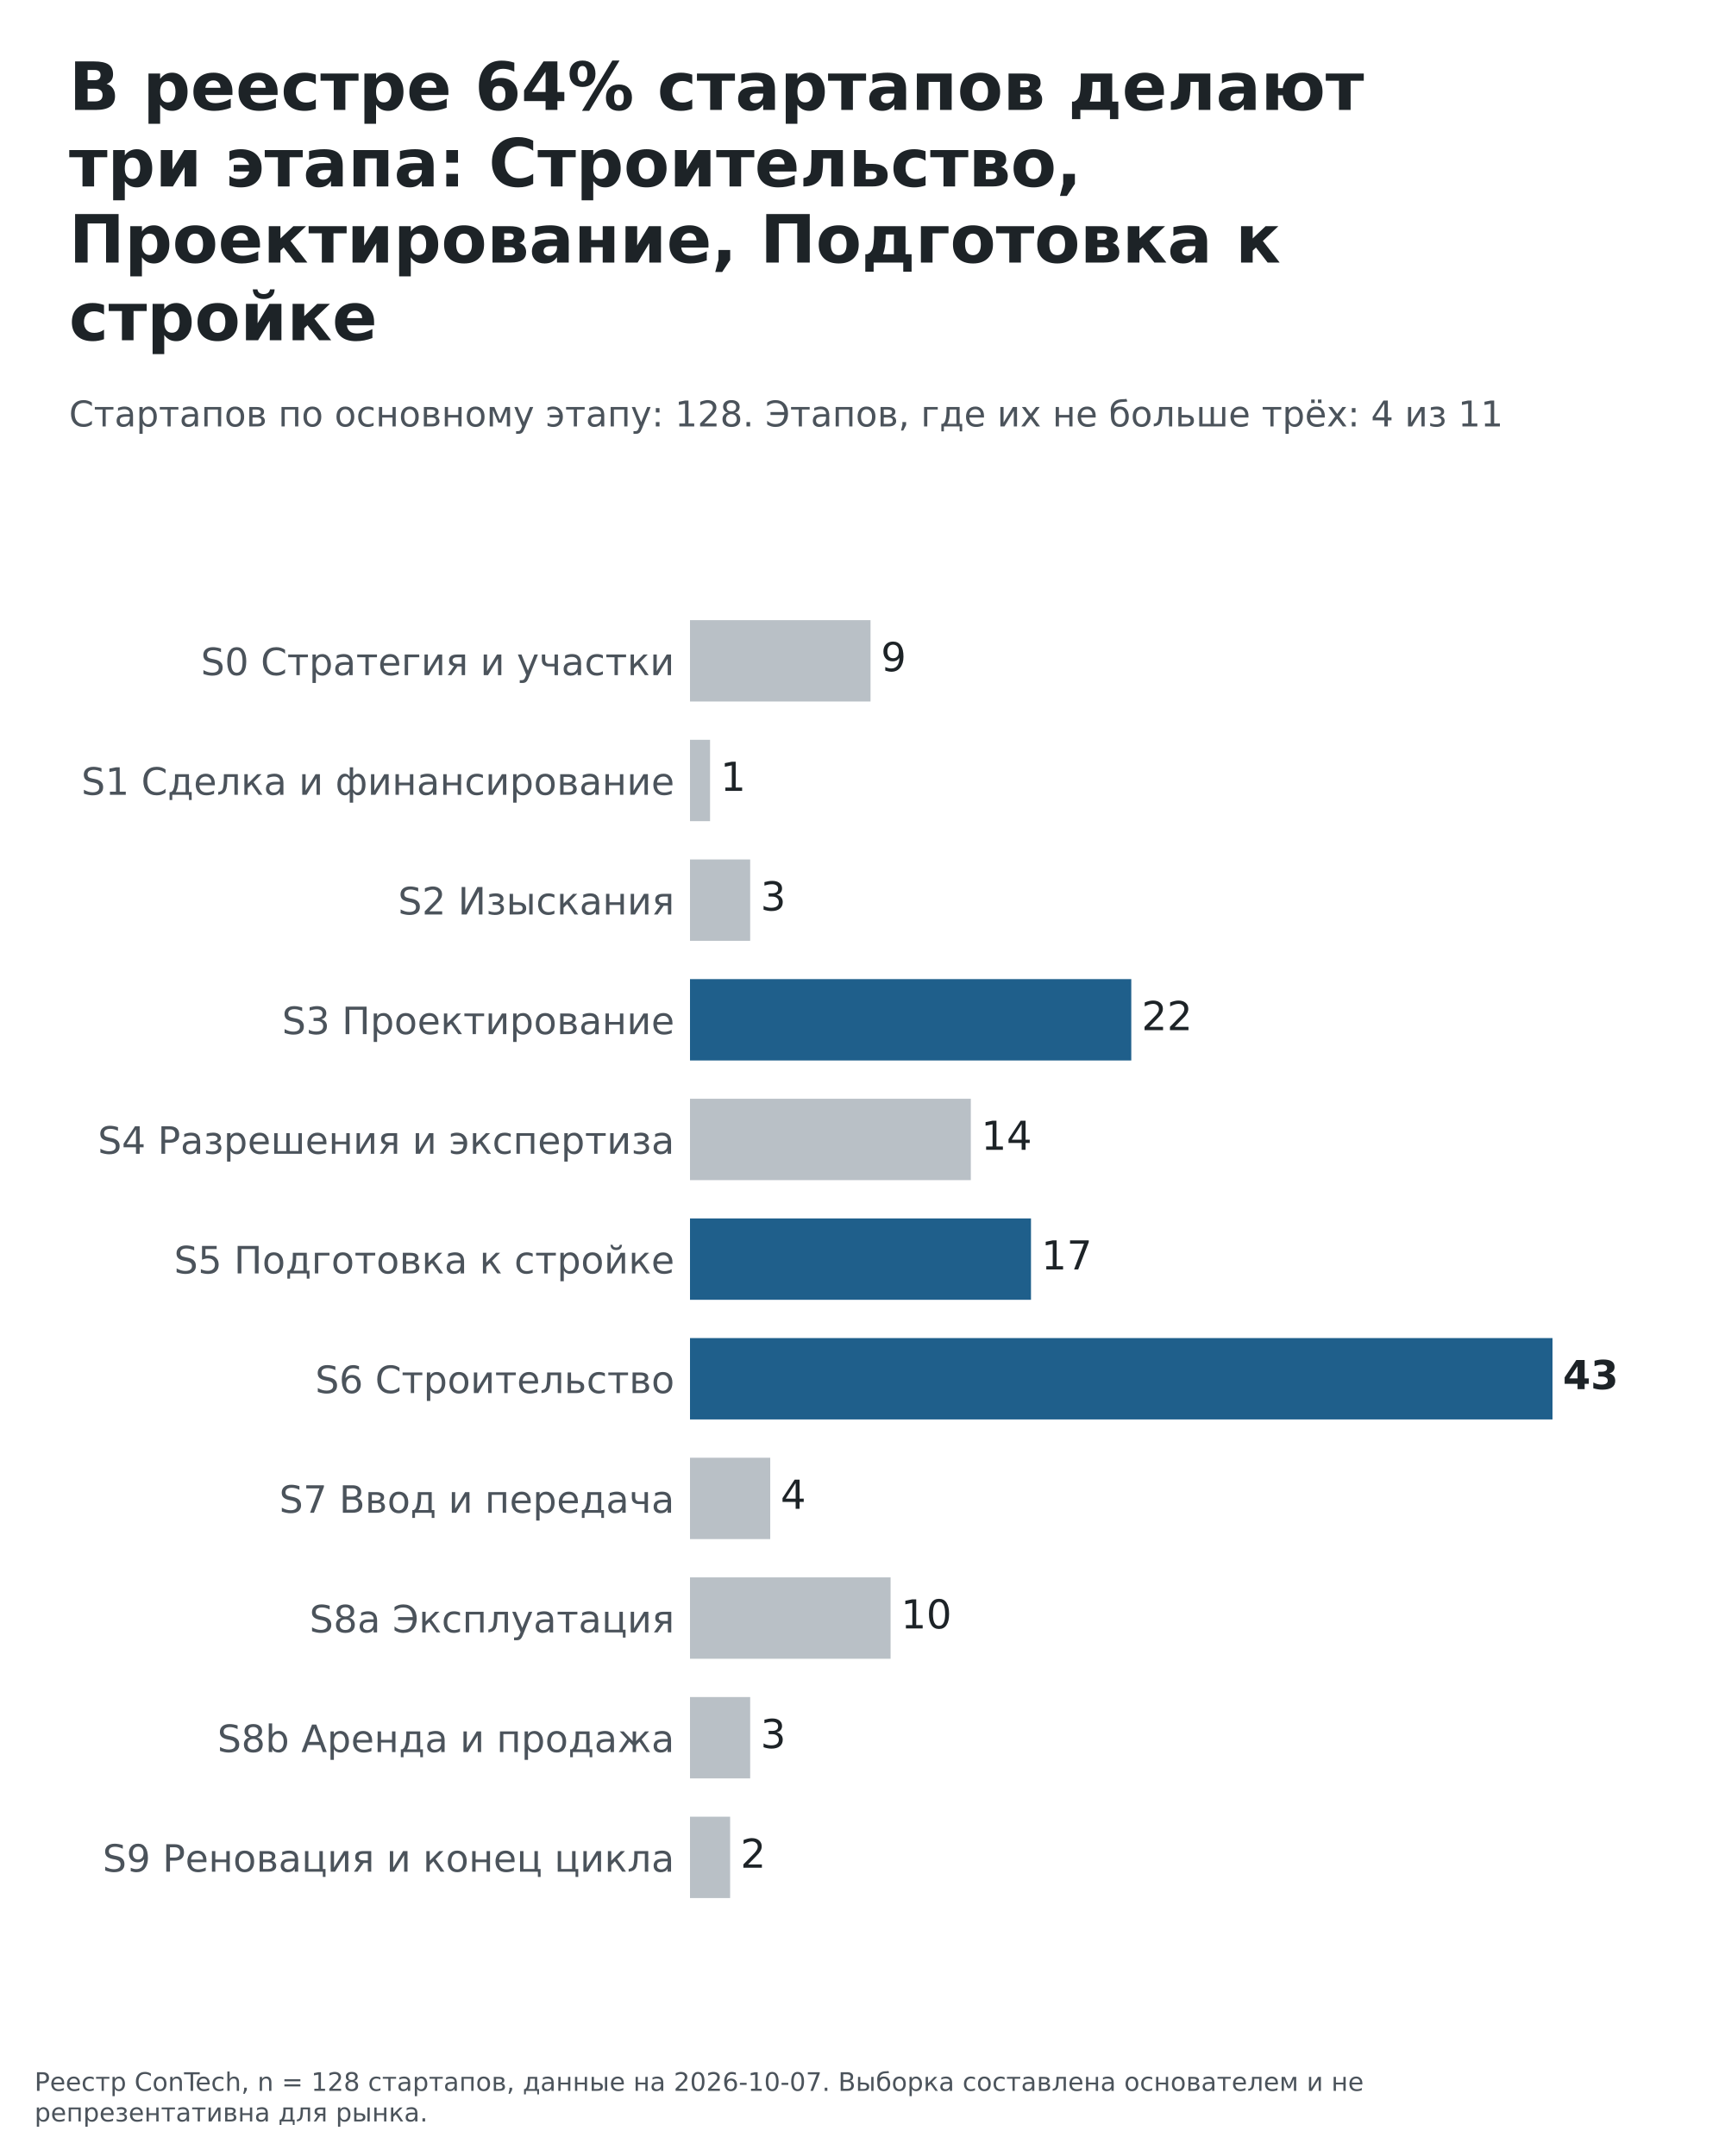
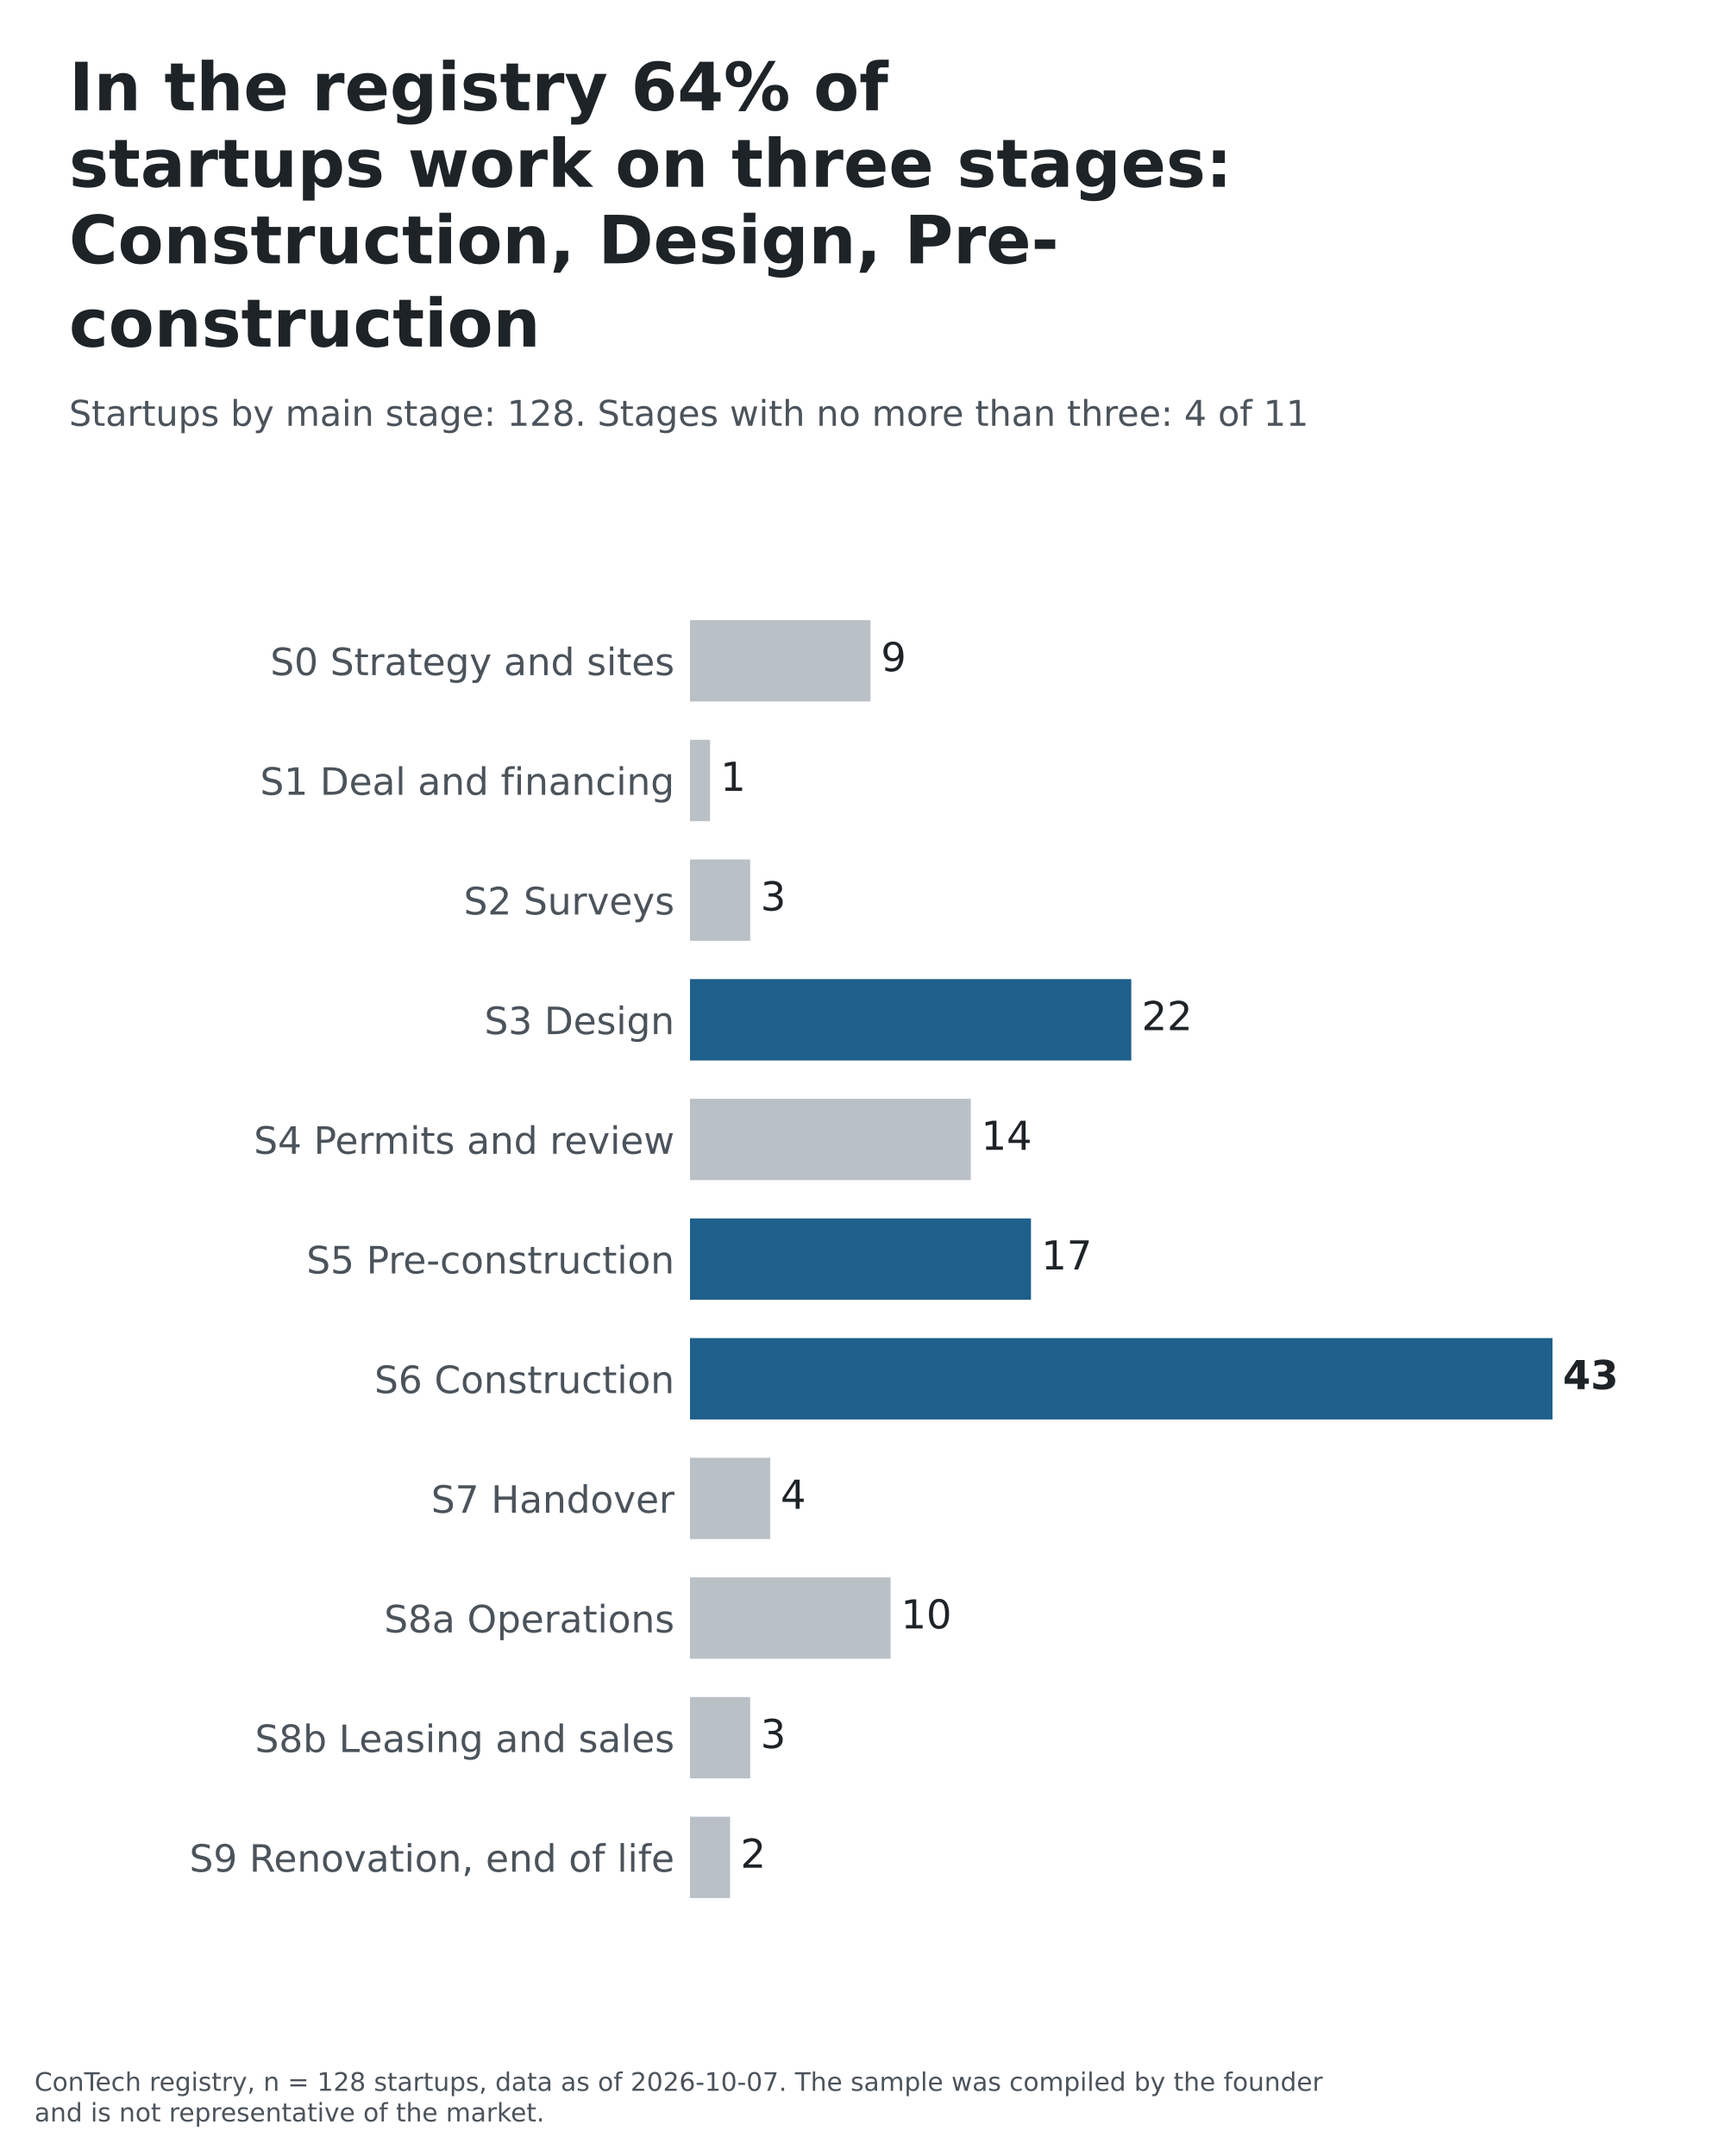
<svg xmlns="http://www.w3.org/2000/svg" width="777.6pt" height="972pt" viewBox="0 0 777.6 972" version="1.1">
  <defs>
    <style type="text/css">*{stroke-linejoin: round; stroke-linecap: butt}</style>
  </defs>
  <g id="figure_1">
    <g id="patch_1">
      <path d="M 0 972  L 777.6 972  L 777.6 0  L 0 0  z " style="fill: #ffffff" />
    </g>
    <g id="axes_1">
      <g id="patch_2">
        <path d="M 311.04 884.52  L 746.496 884.52  L 746.496 250.776  L 311.04 250.776  z " style="fill: #ffffff" />
      </g>
      <g id="patch_3">
-         <path d="M 311.04 316.265  L 392.417 316.265  L 392.417 279.583  L 311.04 279.583  z " clip-path="url(#p096c408735)" style="fill: #b9c0c6" />
+         <path d="M 311.04 316.265  L 392.417 316.265  L 392.417 279.583  L 311.04 279.583  z " clip-path="url(#p4d0270341e)" style="fill: #b9c0c6" />
      </g>
      <g id="patch_4">
-         <path d="M 311.04 370.21  L 320.082 370.21  L 320.082 333.527  L 311.04 333.527  z " clip-path="url(#p096c408735)" style="fill: #b9c0c6" />
+         <path d="M 311.04 370.21  L 320.082 370.21  L 320.082 333.527  L 311.04 333.527  z " clip-path="url(#p4d0270341e)" style="fill: #b9c0c6" />
      </g>
      <g id="patch_5">
-         <path d="M 311.04 424.155  L 338.166 424.155  L 338.166 387.472  L 311.04 387.472  z " clip-path="url(#p096c408735)" style="fill: #b9c0c6" />
+         <path d="M 311.04 424.155  L 338.166 424.155  L 338.166 387.472  L 311.04 387.472  z " clip-path="url(#p4d0270341e)" style="fill: #b9c0c6" />
      </g>
      <g id="patch_6">
-         <path d="M 311.04 478.1  L 509.961 478.1  L 509.961 441.417  L 311.04 441.417  z " clip-path="url(#p096c408735)" style="fill: #1f5f8b" />
+         <path d="M 311.04 478.1  L 509.961 478.1  L 509.961 441.417  L 311.04 441.417  z " clip-path="url(#p4d0270341e)" style="fill: #1f5f8b" />
      </g>
      <g id="patch_7">
-         <path d="M 311.04 532.044  L 437.626 532.044  L 437.626 495.362  L 311.04 495.362  z " clip-path="url(#p096c408735)" style="fill: #b9c0c6" />
+         <path d="M 311.04 532.044  L 437.626 532.044  L 437.626 495.362  L 311.04 495.362  z " clip-path="url(#p4d0270341e)" style="fill: #b9c0c6" />
      </g>
      <g id="patch_8">
-         <path d="M 311.04 585.989  L 464.752 585.989  L 464.752 549.307  L 311.04 549.307  z " clip-path="url(#p096c408735)" style="fill: #1f5f8b" />
+         <path d="M 311.04 585.989  L 464.752 585.989  L 464.752 549.307  L 311.04 549.307  z " clip-path="url(#p4d0270341e)" style="fill: #1f5f8b" />
      </g>
      <g id="patch_9">
-         <path d="M 311.04 639.934  L 699.84 639.934  L 699.84 603.252  L 311.04 603.252  z " clip-path="url(#p096c408735)" style="fill: #1f5f8b" />
+         <path d="M 311.04 639.934  L 699.84 639.934  L 699.84 603.252  L 311.04 603.252  z " clip-path="url(#p4d0270341e)" style="fill: #1f5f8b" />
      </g>
      <g id="patch_10">
-         <path d="M 311.04 693.879  L 347.207 693.879  L 347.207 657.196  L 311.04 657.196  z " clip-path="url(#p096c408735)" style="fill: #b9c0c6" />
+         <path d="M 311.04 693.879  L 347.207 693.879  L 347.207 657.196  L 311.04 657.196  z " clip-path="url(#p4d0270341e)" style="fill: #b9c0c6" />
      </g>
      <g id="patch_11">
-         <path d="M 311.04 747.824  L 401.459 747.824  L 401.459 711.141  L 311.04 711.141  z " clip-path="url(#p096c408735)" style="fill: #b9c0c6" />
+         <path d="M 311.04 747.824  L 401.459 747.824  L 401.459 711.141  L 311.04 711.141  z " clip-path="url(#p4d0270341e)" style="fill: #b9c0c6" />
      </g>
      <g id="patch_12">
-         <path d="M 311.04 801.769  L 338.166 801.769  L 338.166 765.086  L 311.04 765.086  z " clip-path="url(#p096c408735)" style="fill: #b9c0c6" />
+         <path d="M 311.04 801.769  L 338.166 801.769  L 338.166 765.086  L 311.04 765.086  z " clip-path="url(#p4d0270341e)" style="fill: #b9c0c6" />
      </g>
      <g id="patch_13">
-         <path d="M 311.04 855.713  L 329.124 855.713  L 329.124 819.031  L 311.04 819.031  z " clip-path="url(#p096c408735)" style="fill: #b9c0c6" />
+         <path d="M 311.04 855.713  L 329.124 855.713  L 329.124 819.031  L 311.04 819.031  z " clip-path="url(#p4d0270341e)" style="fill: #b9c0c6" />
      </g>
      <g id="matplotlib.axis_1">
        <g id="ytick_1">
          <g id="text_1">
-             <text style="font-size: 17px; font-family: 'DejaVu Sans'; text-anchor: end; fill: #4b535b" x="304.04" y="304.382" transform="rotate(-0 304.04 304.3818)">S0  Стратегия и участки</text>
+             <text style="font-size: 17px; font-family: 'DejaVu Sans'; text-anchor: end; fill: #4b535b" x="304.04" y="304.382" transform="rotate(-0 304.04 304.3825)">S0  Strategy and sites</text>
          </g>
        </g>
        <g id="ytick_2">
          <g id="text_2">
-             <text style="font-size: 17px; font-family: 'DejaVu Sans'; text-anchor: end; fill: #4b535b" x="304.04" y="358.327" transform="rotate(-0 304.04 358.3266)">S1  Сделка и финансирование</text>
+             <text style="font-size: 17px; font-family: 'DejaVu Sans'; text-anchor: end; fill: #4b535b" x="304.04" y="358.327" transform="rotate(-0 304.04 358.3273)">S1  Deal and financing</text>
          </g>
        </g>
        <g id="ytick_3">
          <g id="text_3">
-             <text style="font-size: 17px; font-family: 'DejaVu Sans'; text-anchor: end; fill: #4b535b" x="304.04" y="412.271" transform="rotate(-0 304.04 412.2715)">S2  Изыскания</text>
+             <text style="font-size: 17px; font-family: 'DejaVu Sans'; text-anchor: end; fill: #4b535b" x="304.04" y="412.271" transform="rotate(-0 304.04 412.2715)">S2  Surveys</text>
          </g>
        </g>
        <g id="ytick_4">
          <g id="text_4">
-             <text style="font-size: 17px; font-family: 'DejaVu Sans'; text-anchor: end; fill: #4b535b" x="304.04" y="466.216" transform="rotate(-0 304.04 466.2163)">S3  Проектирование</text>
+             <text style="font-size: 17px; font-family: 'DejaVu Sans'; text-anchor: end; fill: #4b535b" x="304.04" y="466.217" transform="rotate(-0 304.04 466.217)">S3  Design</text>
          </g>
        </g>
        <g id="ytick_5">
          <g id="text_5">
-             <text style="font-size: 17px; font-family: 'DejaVu Sans'; text-anchor: end; fill: #4b535b" x="304.04" y="520.161" transform="rotate(-0 304.04 520.1612)">S4  Разрешения и экспертиза</text>
+             <text style="font-size: 17px; font-family: 'DejaVu Sans'; text-anchor: end; fill: #4b535b" x="304.04" y="520.162" transform="rotate(-0 304.04 520.1618)">S4  Permits and review</text>
          </g>
        </g>
        <g id="ytick_6">
          <g id="text_6">
-             <text style="font-size: 17px; font-family: 'DejaVu Sans'; text-anchor: end; fill: #4b535b" x="304.04" y="574.106" transform="rotate(-0 304.04 574.106)">S5  Подготовка к стройке</text>
+             <text style="font-size: 17px; font-family: 'DejaVu Sans'; text-anchor: end; fill: #4b535b" x="304.04" y="574.107" transform="rotate(-0 304.04 574.1067)">S5  Pre-construction</text>
          </g>
        </g>
        <g id="ytick_7">
          <g id="text_7">
-             <text style="font-size: 17px; font-family: 'DejaVu Sans'; text-anchor: end; fill: #4b535b" x="304.04" y="628.051" transform="rotate(-0 304.04 628.0508)">S6  Строительство</text>
+             <text style="font-size: 17px; font-family: 'DejaVu Sans'; text-anchor: end; fill: #4b535b" x="304.04" y="628.052" transform="rotate(-0 304.04 628.0515)">S6  Construction</text>
          </g>
        </g>
        <g id="ytick_8">
          <g id="text_8">
-             <text style="font-size: 17px; font-family: 'DejaVu Sans'; text-anchor: end; fill: #4b535b" x="304.04" y="681.996" transform="rotate(-0 304.04 681.9957)">S7  Ввод и передача</text>
+             <text style="font-size: 17px; font-family: 'DejaVu Sans'; text-anchor: end; fill: #4b535b" x="304.04" y="681.996" transform="rotate(-0 304.04 681.9964)">S7  Handover</text>
          </g>
        </g>
        <g id="ytick_9">
          <g id="text_9">
-             <text style="font-size: 17px; font-family: 'DejaVu Sans'; text-anchor: end; fill: #4b535b" x="304.04" y="735.941" transform="rotate(-0 304.04 735.9405)">S8a  Эксплуатация</text>
+             <text style="font-size: 17px; font-family: 'DejaVu Sans'; text-anchor: end; fill: #4b535b" x="304.04" y="735.941" transform="rotate(-0 304.04 735.9412)">S8a  Operations</text>
          </g>
        </g>
        <g id="ytick_10">
          <g id="text_10">
-             <text style="font-size: 17px; font-family: 'DejaVu Sans'; text-anchor: end; fill: #4b535b" x="304.04" y="789.886" transform="rotate(-0 304.04 789.886)">S8b  Аренда и продажа</text>
+             <text style="font-size: 17px; font-family: 'DejaVu Sans'; text-anchor: end; fill: #4b535b" x="304.04" y="789.886" transform="rotate(-0 304.04 789.886)">S8b  Leasing and sales</text>
          </g>
        </g>
        <g id="ytick_11">
          <g id="text_11">
-             <text style="font-size: 17px; font-family: 'DejaVu Sans'; text-anchor: end; fill: #4b535b" x="304.04" y="843.83" transform="rotate(-0 304.04 843.8302)">S9  Реновация и конец цикла</text>
+             <text style="font-size: 17px; font-family: 'DejaVu Sans'; text-anchor: end; fill: #4b535b" x="304.04" y="843.831" transform="rotate(-0 304.04 843.8309)">S9  Renovation, end of life</text>
          </g>
        </g>
      </g>
      <g id="text_12">
        <text style="font-size: 18px; font-family: 'DejaVu Sans'; text-anchor: start; fill: #1d2327" x="397.082" y="302.6" transform="rotate(-0 397.0823 302.5996)">9</text>
      </g>
      <g id="text_13">
        <text style="font-size: 18px; font-family: 'DejaVu Sans'; text-anchor: start; fill: #1d2327" x="324.747" y="356.544" transform="rotate(-0 324.7475 356.5444)">1</text>
      </g>
      <g id="text_14">
        <text style="font-size: 18px; font-family: 'DejaVu Sans'; text-anchor: start; fill: #1d2327" x="342.831" y="410.489" transform="rotate(-0 342.8312 410.4893)">3</text>
      </g>
      <g id="text_15">
        <text style="font-size: 18px; font-family: 'DejaVu Sans'; text-anchor: start; fill: #1d2327" x="514.627" y="464.434" transform="rotate(-0 514.6265 464.4341)">22</text>
      </g>
      <g id="text_16">
        <text style="font-size: 18px; font-family: 'DejaVu Sans'; text-anchor: start; fill: #1d2327" x="442.292" y="518.379" transform="rotate(-0 442.2916 518.3789)">14</text>
      </g>
      <g id="text_17">
        <text style="font-size: 18px; font-family: 'DejaVu Sans'; text-anchor: start; fill: #1d2327" x="469.417" y="572.324" transform="rotate(-0 469.4172 572.3238)">17</text>
      </g>
      <g id="text_18">
        <text style="font-weight: 700; font-size: 18px; font-family: 'DejaVu Sans'; text-anchor: start; fill: #1d2327" x="704.506" y="626.269" transform="rotate(-0 704.5056 626.2686)">43</text>
      </g>
      <g id="text_19">
        <text style="font-size: 18px; font-family: 'DejaVu Sans'; text-anchor: start; fill: #1d2327" x="351.873" y="680.213" transform="rotate(-0 351.873 680.2135)">4</text>
      </g>
      <g id="text_20">
        <text style="font-size: 18px; font-family: 'DejaVu Sans'; text-anchor: start; fill: #1d2327" x="406.124" y="734.158" transform="rotate(-0 406.1242 734.1583)">10</text>
      </g>
      <g id="text_21">
        <text style="font-size: 18px; font-family: 'DejaVu Sans'; text-anchor: start; fill: #1d2327" x="342.831" y="788.103" transform="rotate(-0 342.8312 788.1031)">3</text>
      </g>
      <g id="text_22">
        <text style="font-size: 18px; font-family: 'DejaVu Sans'; text-anchor: start; fill: #1d2327" x="333.789" y="842.048" transform="rotate(-0 333.7893 842.048)">2</text>
      </g>
    </g>
    <g id="text_23">
-       <text style="font-weight: 700; font-size: 30px; font-family: 'DejaVu Sans'; fill: #1d2327" transform="translate(31.104 49.56328)">В реестре 64% стартапов делают</text>
-       <text style="font-weight: 700; font-size: 30px; font-family: 'DejaVu Sans'; fill: #1d2327" transform="translate(31.104 84.06328)">три этапа: Строительство,</text>
-       <text style="font-weight: 700; font-size: 30px; font-family: 'DejaVu Sans'; fill: #1d2327" transform="translate(31.104 118.3664)">Проектирование, Подготовка к</text>
-       <text style="font-weight: 700; font-size: 30px; font-family: 'DejaVu Sans'; fill: #1d2327" transform="translate(31.104 153.4008)">стройке</text>
+       <text style="font-weight: 700; font-size: 30px; font-family: 'DejaVu Sans'; fill: #1d2327" transform="translate(31.104 49.71094)">In the registry 64% of</text>
+       <text style="font-weight: 700; font-size: 30px; font-family: 'DejaVu Sans'; fill: #1d2327" transform="translate(31.104 84.21094)">startups work on three stages:</text>
+       <text style="font-weight: 700; font-size: 30px; font-family: 'DejaVu Sans'; fill: #1d2327" transform="translate(31.104 118.7109)">Construction, Design, Pre-</text>
+       <text style="font-weight: 700; font-size: 30px; font-family: 'DejaVu Sans'; fill: #1d2327" transform="translate(31.104 156.2344)">construction</text>
    </g>
    <g id="text_24">
-       <text style="font-size: 16px; font-family: 'DejaVu Sans'; text-anchor: start; fill: #4b535b" x="31.104" y="192.25" transform="rotate(-0 31.104 192.25)">Стартапов по основному этапу: 128. Этапов, где их не больше трёх: 4 из 11</text>
+       <text style="font-size: 16px; font-family: 'DejaVu Sans'; text-anchor: start; fill: #4b535b" x="31.104" y="191.977" transform="rotate(-0 31.104 191.9775)">Startups by main stage: 128. Stages with no more than three: 4 of 11</text>
    </g>
    <g id="text_25">
-       <text style="font-size: 11.5px; font-family: 'DejaVu Sans'; fill: #4b535b" transform="translate(15.552 942.6199)">Реестр ConTech, n = 128 стартапов, данные на 2026-10-07. Выборка составлена основателем и не</text>
-       <text style="font-size: 11.5px; font-family: 'DejaVu Sans'; fill: #4b535b" transform="translate(15.552 956.4222)">репрезентативна для рынка.</text>
+       <text style="font-size: 11.5px; font-family: 'DejaVu Sans'; fill: #4b535b" transform="translate(15.552 942.619)">ConTech registry, n = 128 startups, data as of 2026-10-07. The sample was compiled by the founder</text>
+       <text style="font-size: 11.5px; font-family: 'DejaVu Sans'; fill: #4b535b" transform="translate(15.552 956.4222)">and is not representative of the market.</text>
    </g>
  </g>
  <defs>
-     <clipPath id="p096c408735">
+     <clipPath id="p4d0270341e">
      <rect x="311.04" y="250.776" width="435.456" height="633.744" />
    </clipPath>
  </defs>
</svg>
